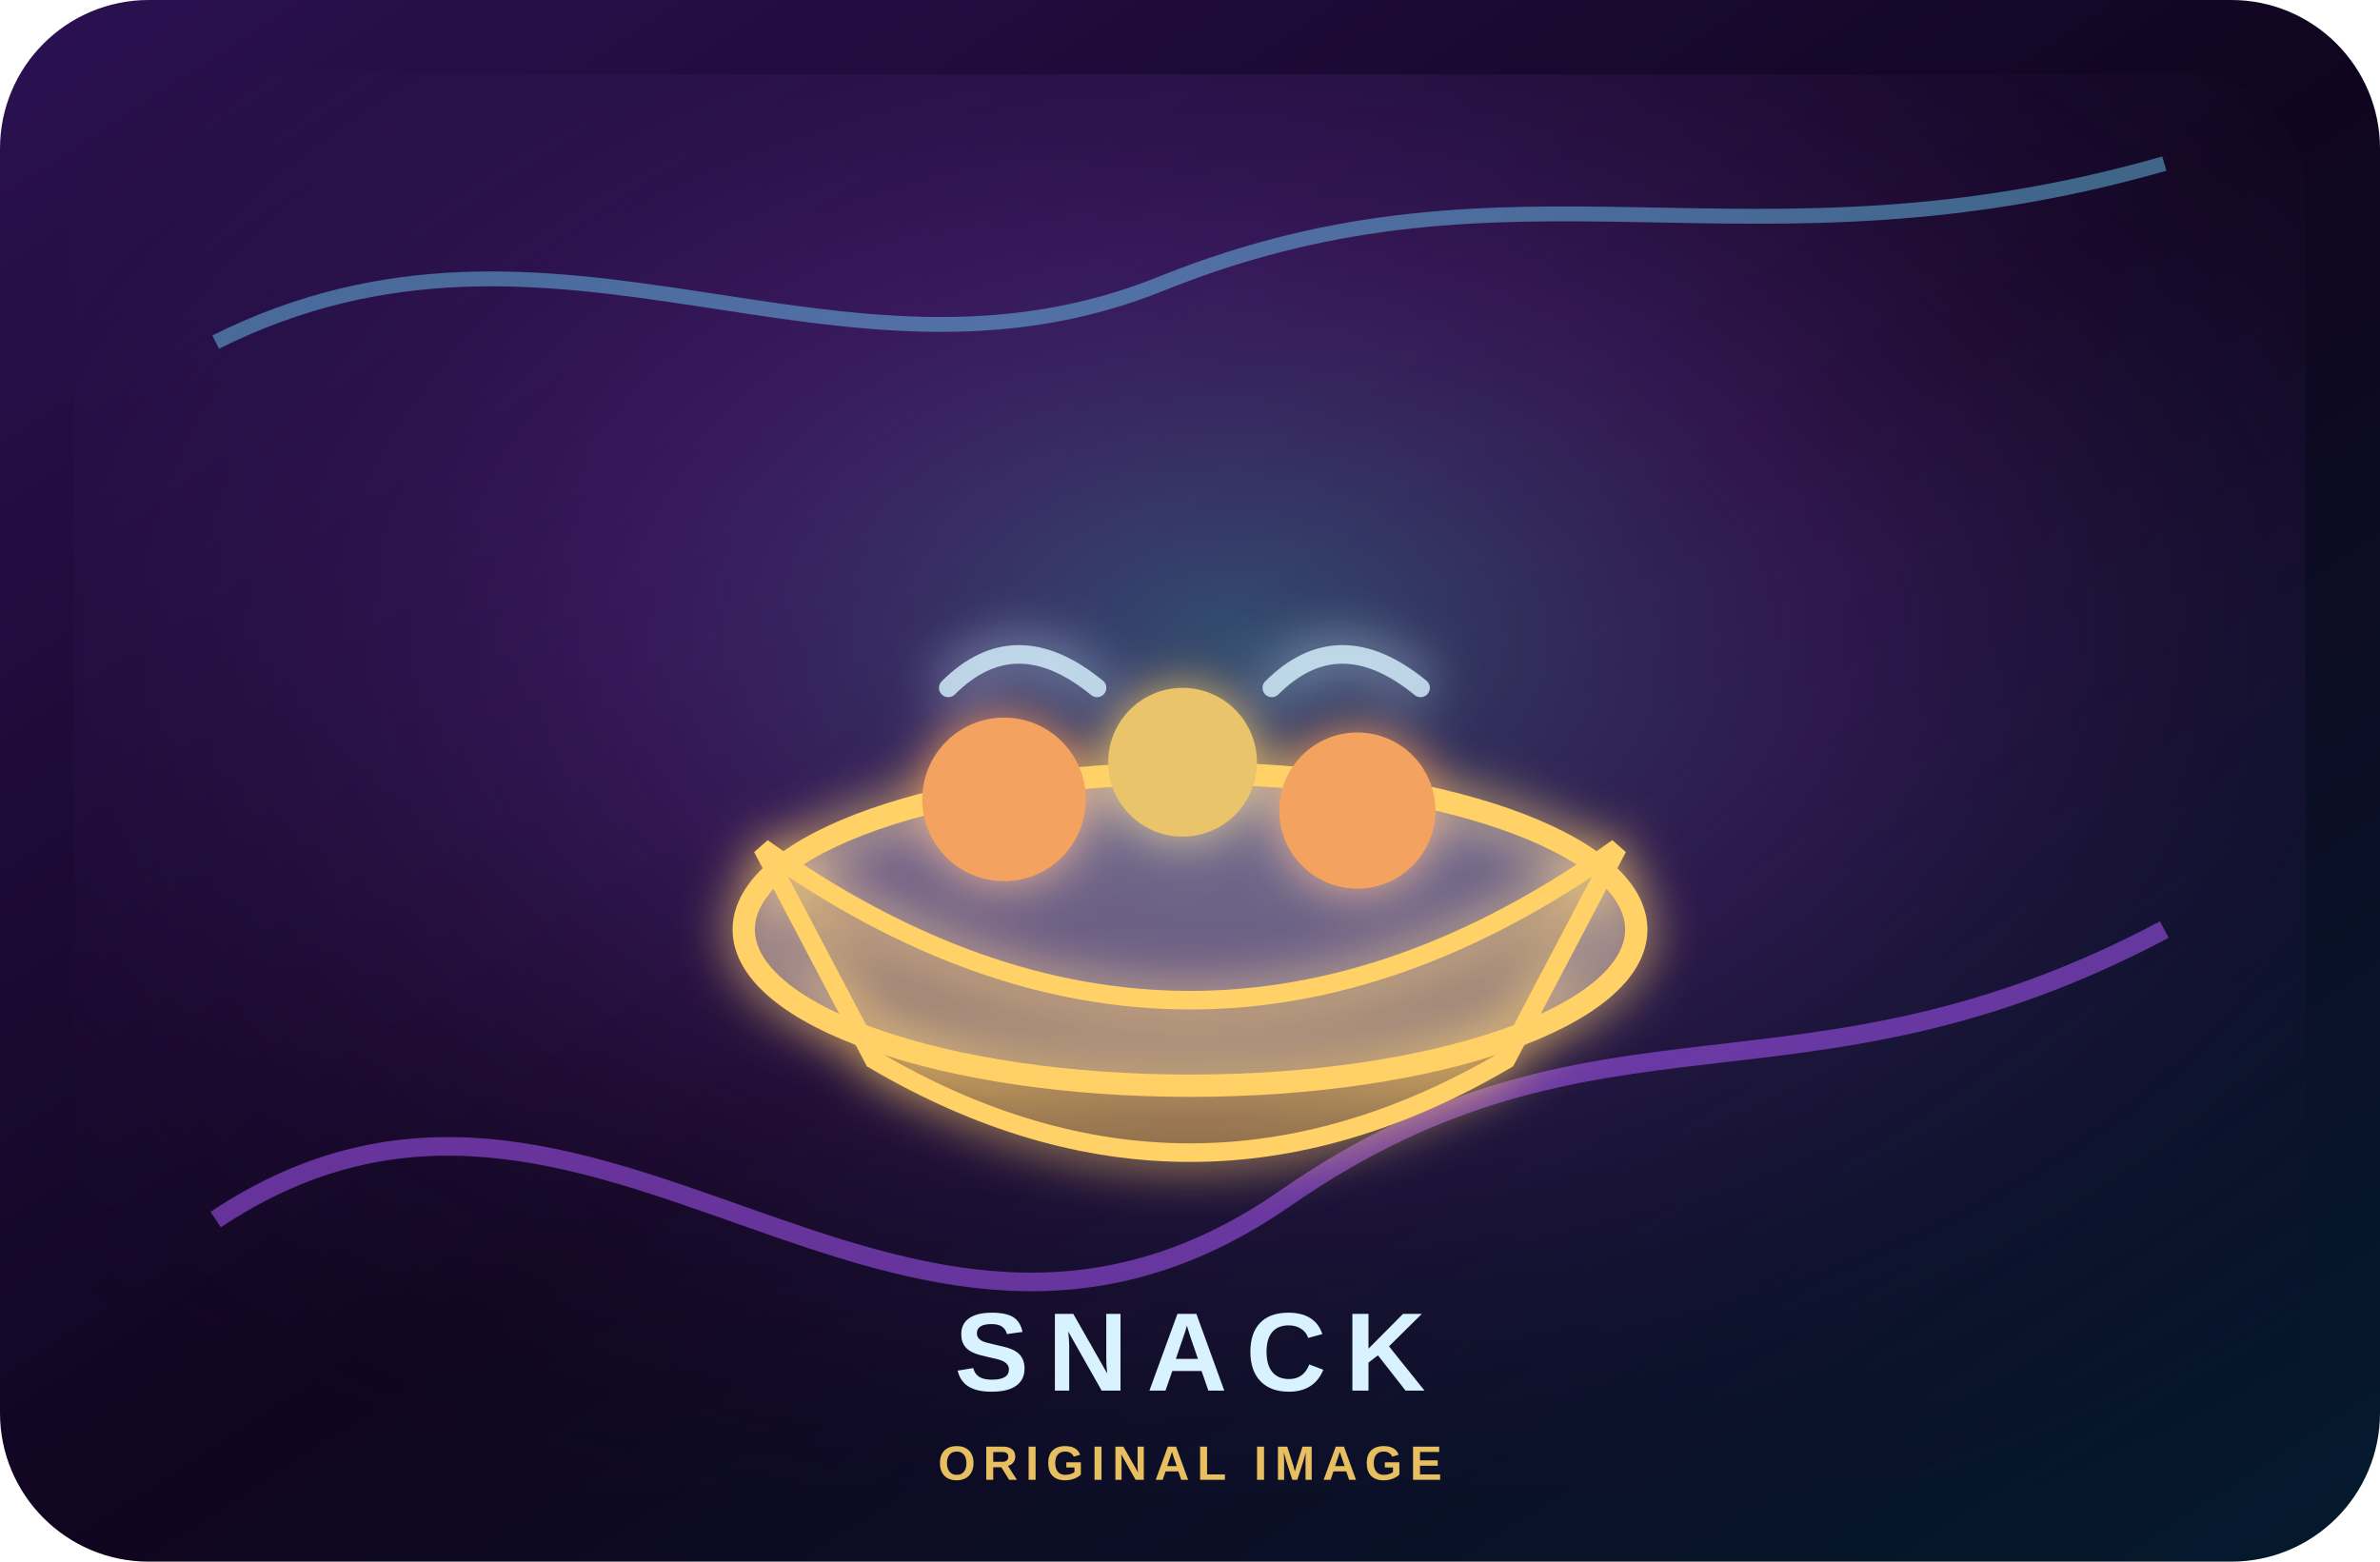
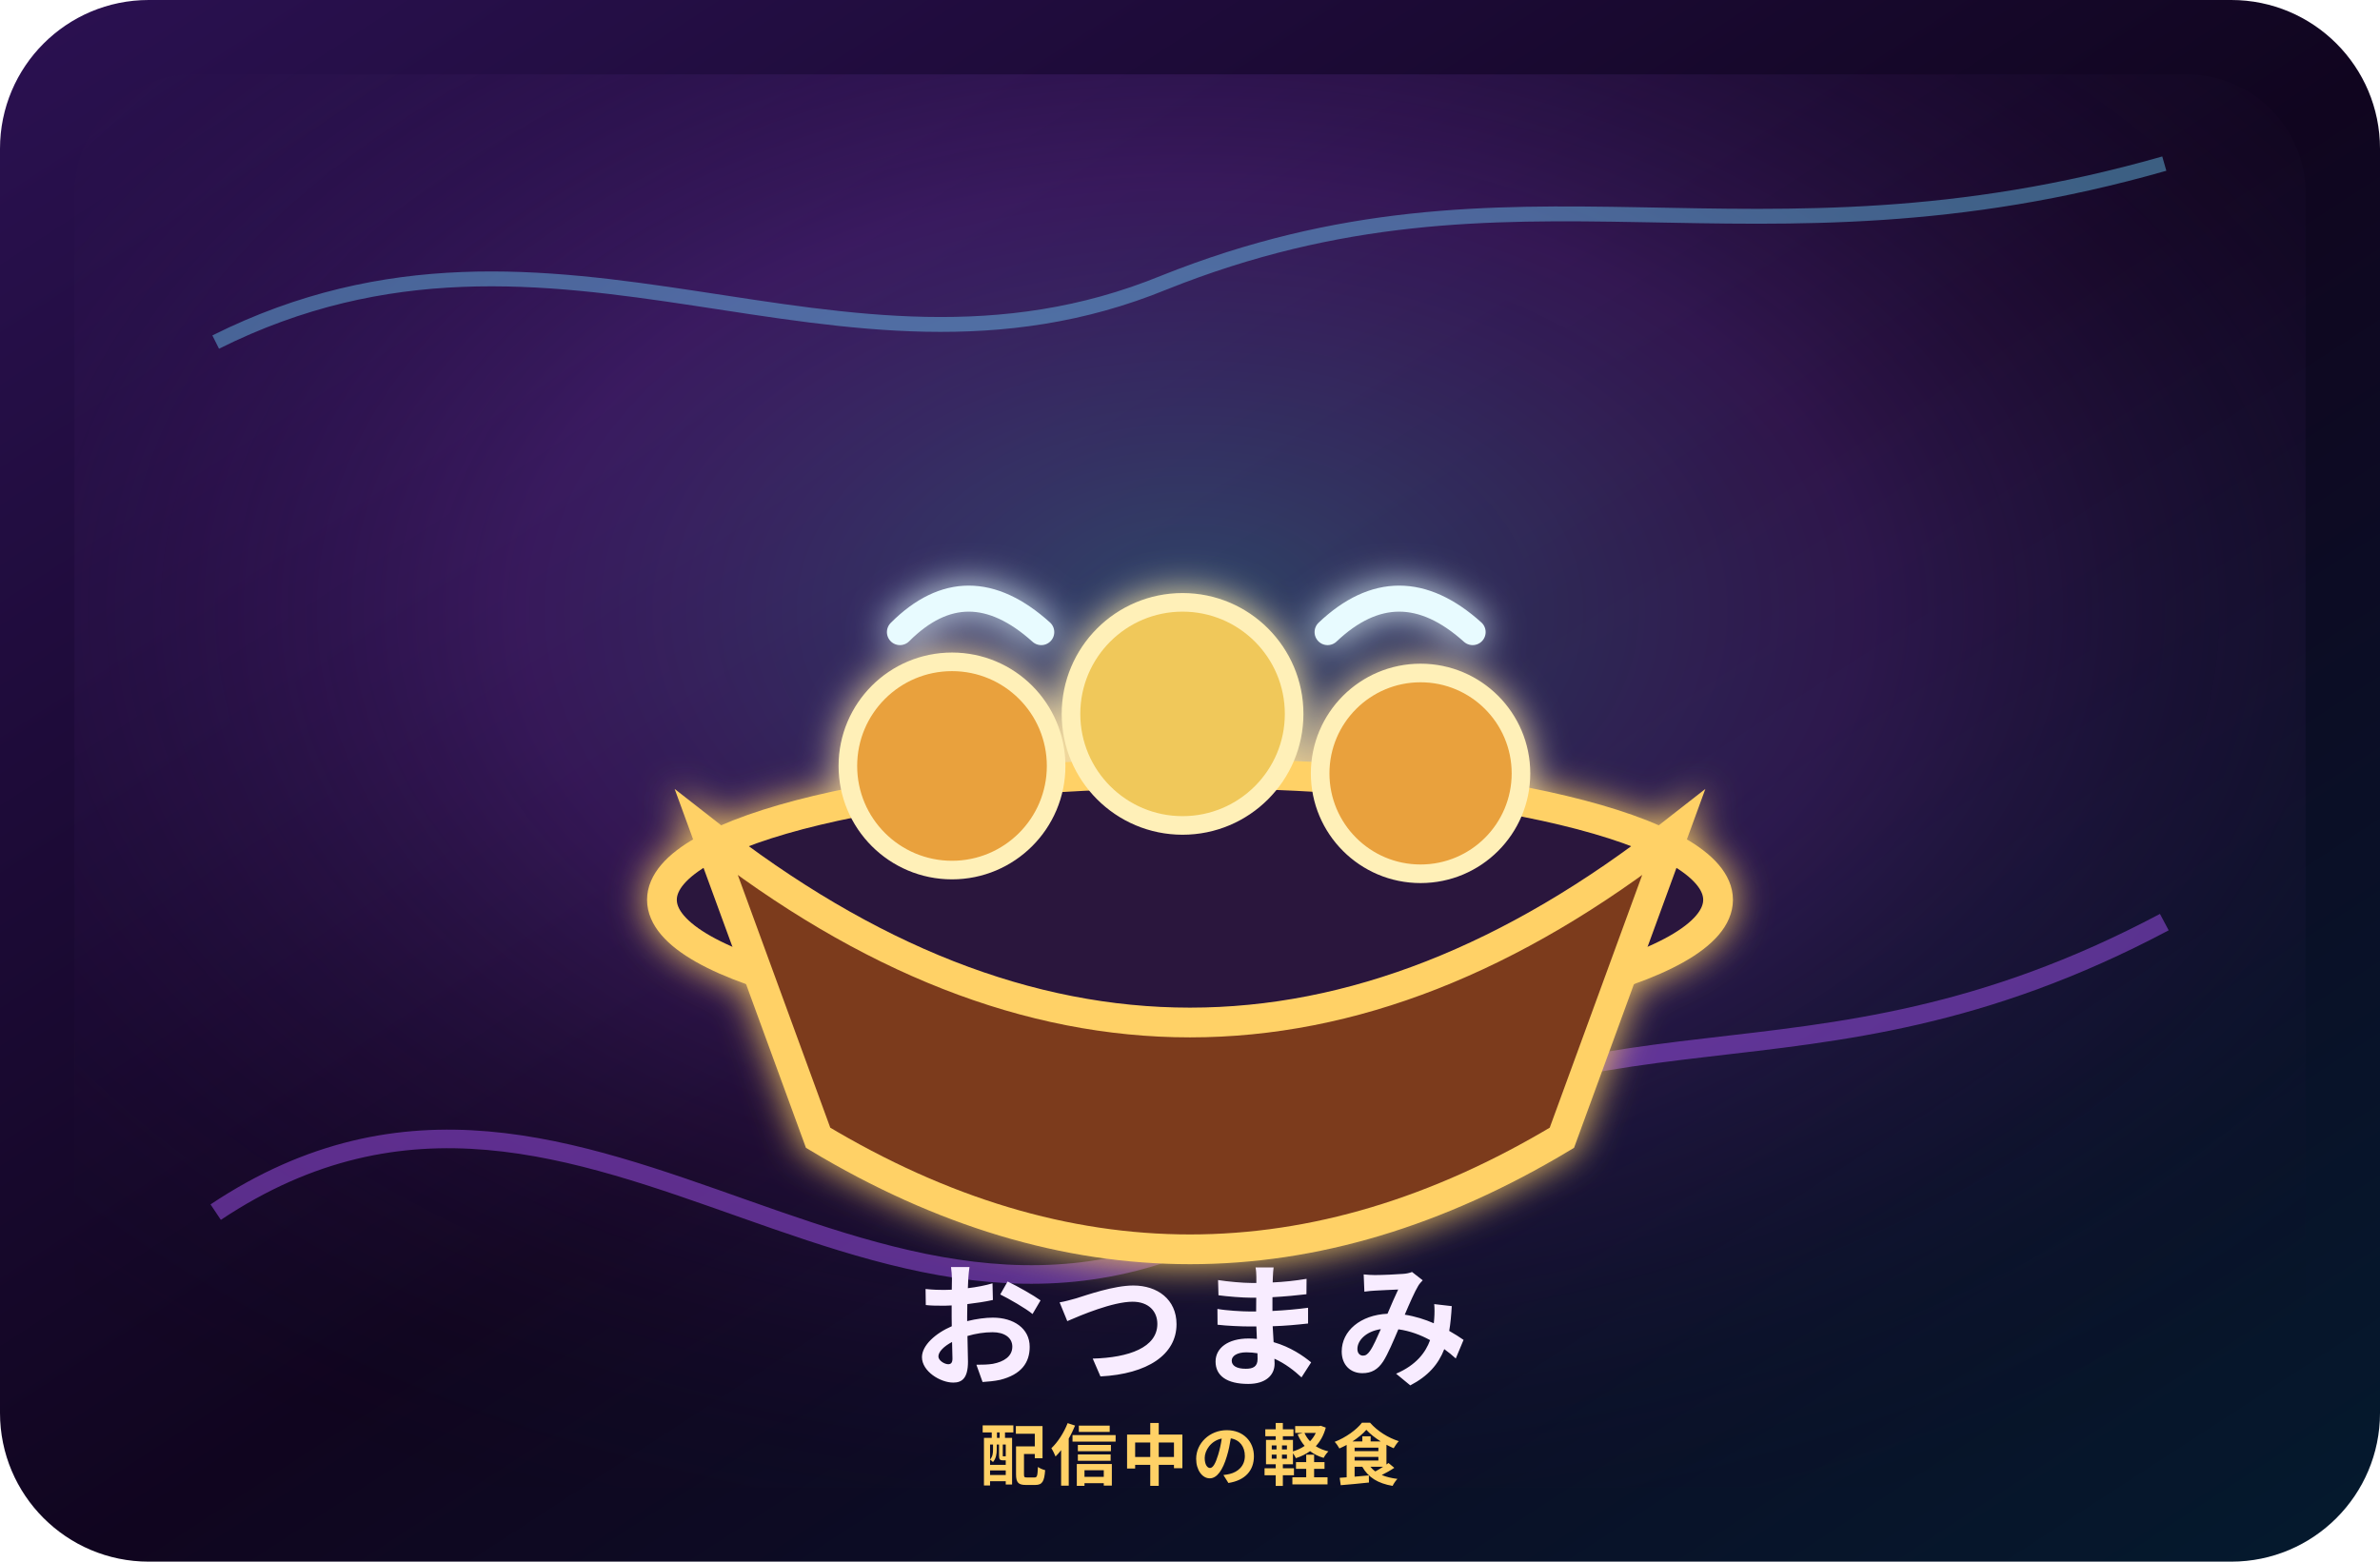
<svg xmlns="http://www.w3.org/2000/svg" aria-labelledby="title desc" role="img" viewBox="0 0 640 420">
  <defs>
-     <linearGradient id="c" y2="1">
-       <stop stop-color="#2b1152" offset="0" />
-       <stop stop-color="#10051f" offset=".52" />
-       <stop stop-color="#041a2e" offset="1" />
+     <linearGradient id="bg" x1="0" x2="1" y1="0" y2="1">
+       <stop offset="0" stop-color="#2b1152" />
+       <stop offset=".52" stop-color="#10051f" />
+       <stop offset="1" stop-color="#041a2e" />
    </linearGradient>
-     <radialGradient id="b" cx=".52" cy=".4" r=".72">
-       <stop stop-color="#70d6ff" stop-opacity=".34" offset="0" />
-       <stop stop-color="#a855f7" stop-opacity=".2" offset=".38" />
-       <stop stop-opacity="0" offset="1" />
+     <radialGradient id="glow" cx=".50" cy=".38" r=".72">
+       <stop offset="0" stop-color="#70d6ff" stop-opacity=".30" />
+       <stop offset=".42" stop-color="#a855f7" stop-opacity=".20" />
+       <stop offset="1" stop-color="#000000" stop-opacity="0" />
    </radialGradient>
-     <filter id="a" x="-20%" y="-20%" width="140%" height="140%">
-       <feGaussianBlur result="blur" stdDeviation="7" />
+     <filter id="softGlow" x="-20%" y="-20%" width="140%" height="140%">
+       <feGaussianBlur stdDeviation="5" result="blur" />
      <feMerge>
        <feMergeNode in="blur" />
        <feMergeNode in="SourceGraphic" />
      </feMerge>
    </filter>
+     <style>
+       .main{filter:url(#softGlow)}
+       .label{font-family:-apple-system,BlinkMacSystemFont,'Hiragino Sans','Yu Gothic',Meiryo,Arial,sans-serif;font-weight:900;fill:#f8ecff;text-anchor:middle;letter-spacing:2px}
+       .sub{font-family:-apple-system,BlinkMacSystemFont,'Hiragino Sans','Yu Gothic',Meiryo,Arial,sans-serif;font-weight:800;fill:#ffd166;text-anchor:middle;letter-spacing:1px}
+     </style>
  </defs>
-   <rect width="640" height="420" rx="40" fill="url(#c)" />
-   <rect x="20" y="20" width="600" height="380" rx="32" fill="url(#b)" />
-   <path d="m58 328c102-68 182 68 288-6 84-58 138-20 236-72" fill="none" opacity=".55" stroke="#a855f7" stroke-width="5" />
-   <path d="m58 92c92-46 167 20 255-16 95-38 157 0 269-32" fill="none" opacity=".45" stroke="#70d6ff" stroke-width="4" />
-   <g filter="url(#a)">
-     <ellipse cx="320" cy="250" rx="120" ry="42" fill="rgba(255,255,255,.16)" stroke="#ffd166" stroke-width="6" />
-     <path d="m205 228q115 82 230 0l-30 57q-85 50-170 0z" fill="rgba(255,209,102,.20)" stroke="#ffd166" stroke-width="5" />
-     <circle cx="270" cy="215" r="22" fill="#f4a261" />
-     <circle cx="318" cy="205" r="20" fill="#e9c46a" />
-     <circle cx="365" cy="218" r="21" fill="#f4a261" />
-     <path d="m255 185q18-18 40 0" fill="none" opacity=".8" stroke="#d8f3ff" stroke-linecap="round" stroke-width="5" />
-     <path d="m342 185q18-18 40 0" fill="none" opacity=".8" stroke="#d8f3ff" stroke-linecap="round" stroke-width="5" />
+   <rect width="640" height="420" rx="40" fill="url(#bg)" />
+   <rect x="20" y="20" width="600" height="380" rx="32" fill="url(#glow)" />
+   <path d="M58 326 C160 258 240 394 346 320 C430 262 484 300 582 248" fill="none" opacity=".48" stroke="#a855f7" stroke-width="5" />
+   <path d="M58 92 C150 46 225 112 313 76 C408 38 470 76 582 44" fill="none" opacity=".42" stroke="#70d6ff" stroke-width="4" />
+   <g class="main" transform="translate(0,4)">
+     <ellipse cx="320" cy="238" rx="142" ry="34" fill="#2a133e" stroke="#ffd166" stroke-width="8" />
+     <path d="M190 220 Q320 322 450 220 L420 302 Q320 362 220 302 Z" fill="#7c3b1e" stroke="#ffd166" stroke-width="8" />
+     <circle cx="256" cy="202" r="28" fill="#e9a13c" stroke="#fff0b8" stroke-width="5" />
+     <circle cx="318" cy="188" r="30" fill="#f0c85a" stroke="#fff0b8" stroke-width="5" />
+     <circle cx="382" cy="204" r="27" fill="#e9a13c" stroke="#fff0b8" stroke-width="5" />
+     <path d="M242 166 Q260 148 280 166 M357 166 Q376 148 396 166" fill="none" stroke="#e8fbff" stroke-width="7" stroke-linecap="round" />
  </g>
-   <text x="320" y="374" fill="#d8f3ff" font-family="Arial, Helvetica, sans-serif" font-size="30" font-weight="900" letter-spacing="5" text-anchor="middle">SNACK</text>
-   <text x="320" y="398" fill="#ffd166" font-family="Arial, Helvetica, sans-serif" font-size="13" font-weight="700" letter-spacing="2" opacity=".9" text-anchor="middle">ORIGINAL IMAGE</text>
+   <text class="label" x="320" y="370" font-size="36">おつまみ</text>
+   <text class="sub" x="320" y="398" font-size="18">配信中の軽食</text>
</svg>
